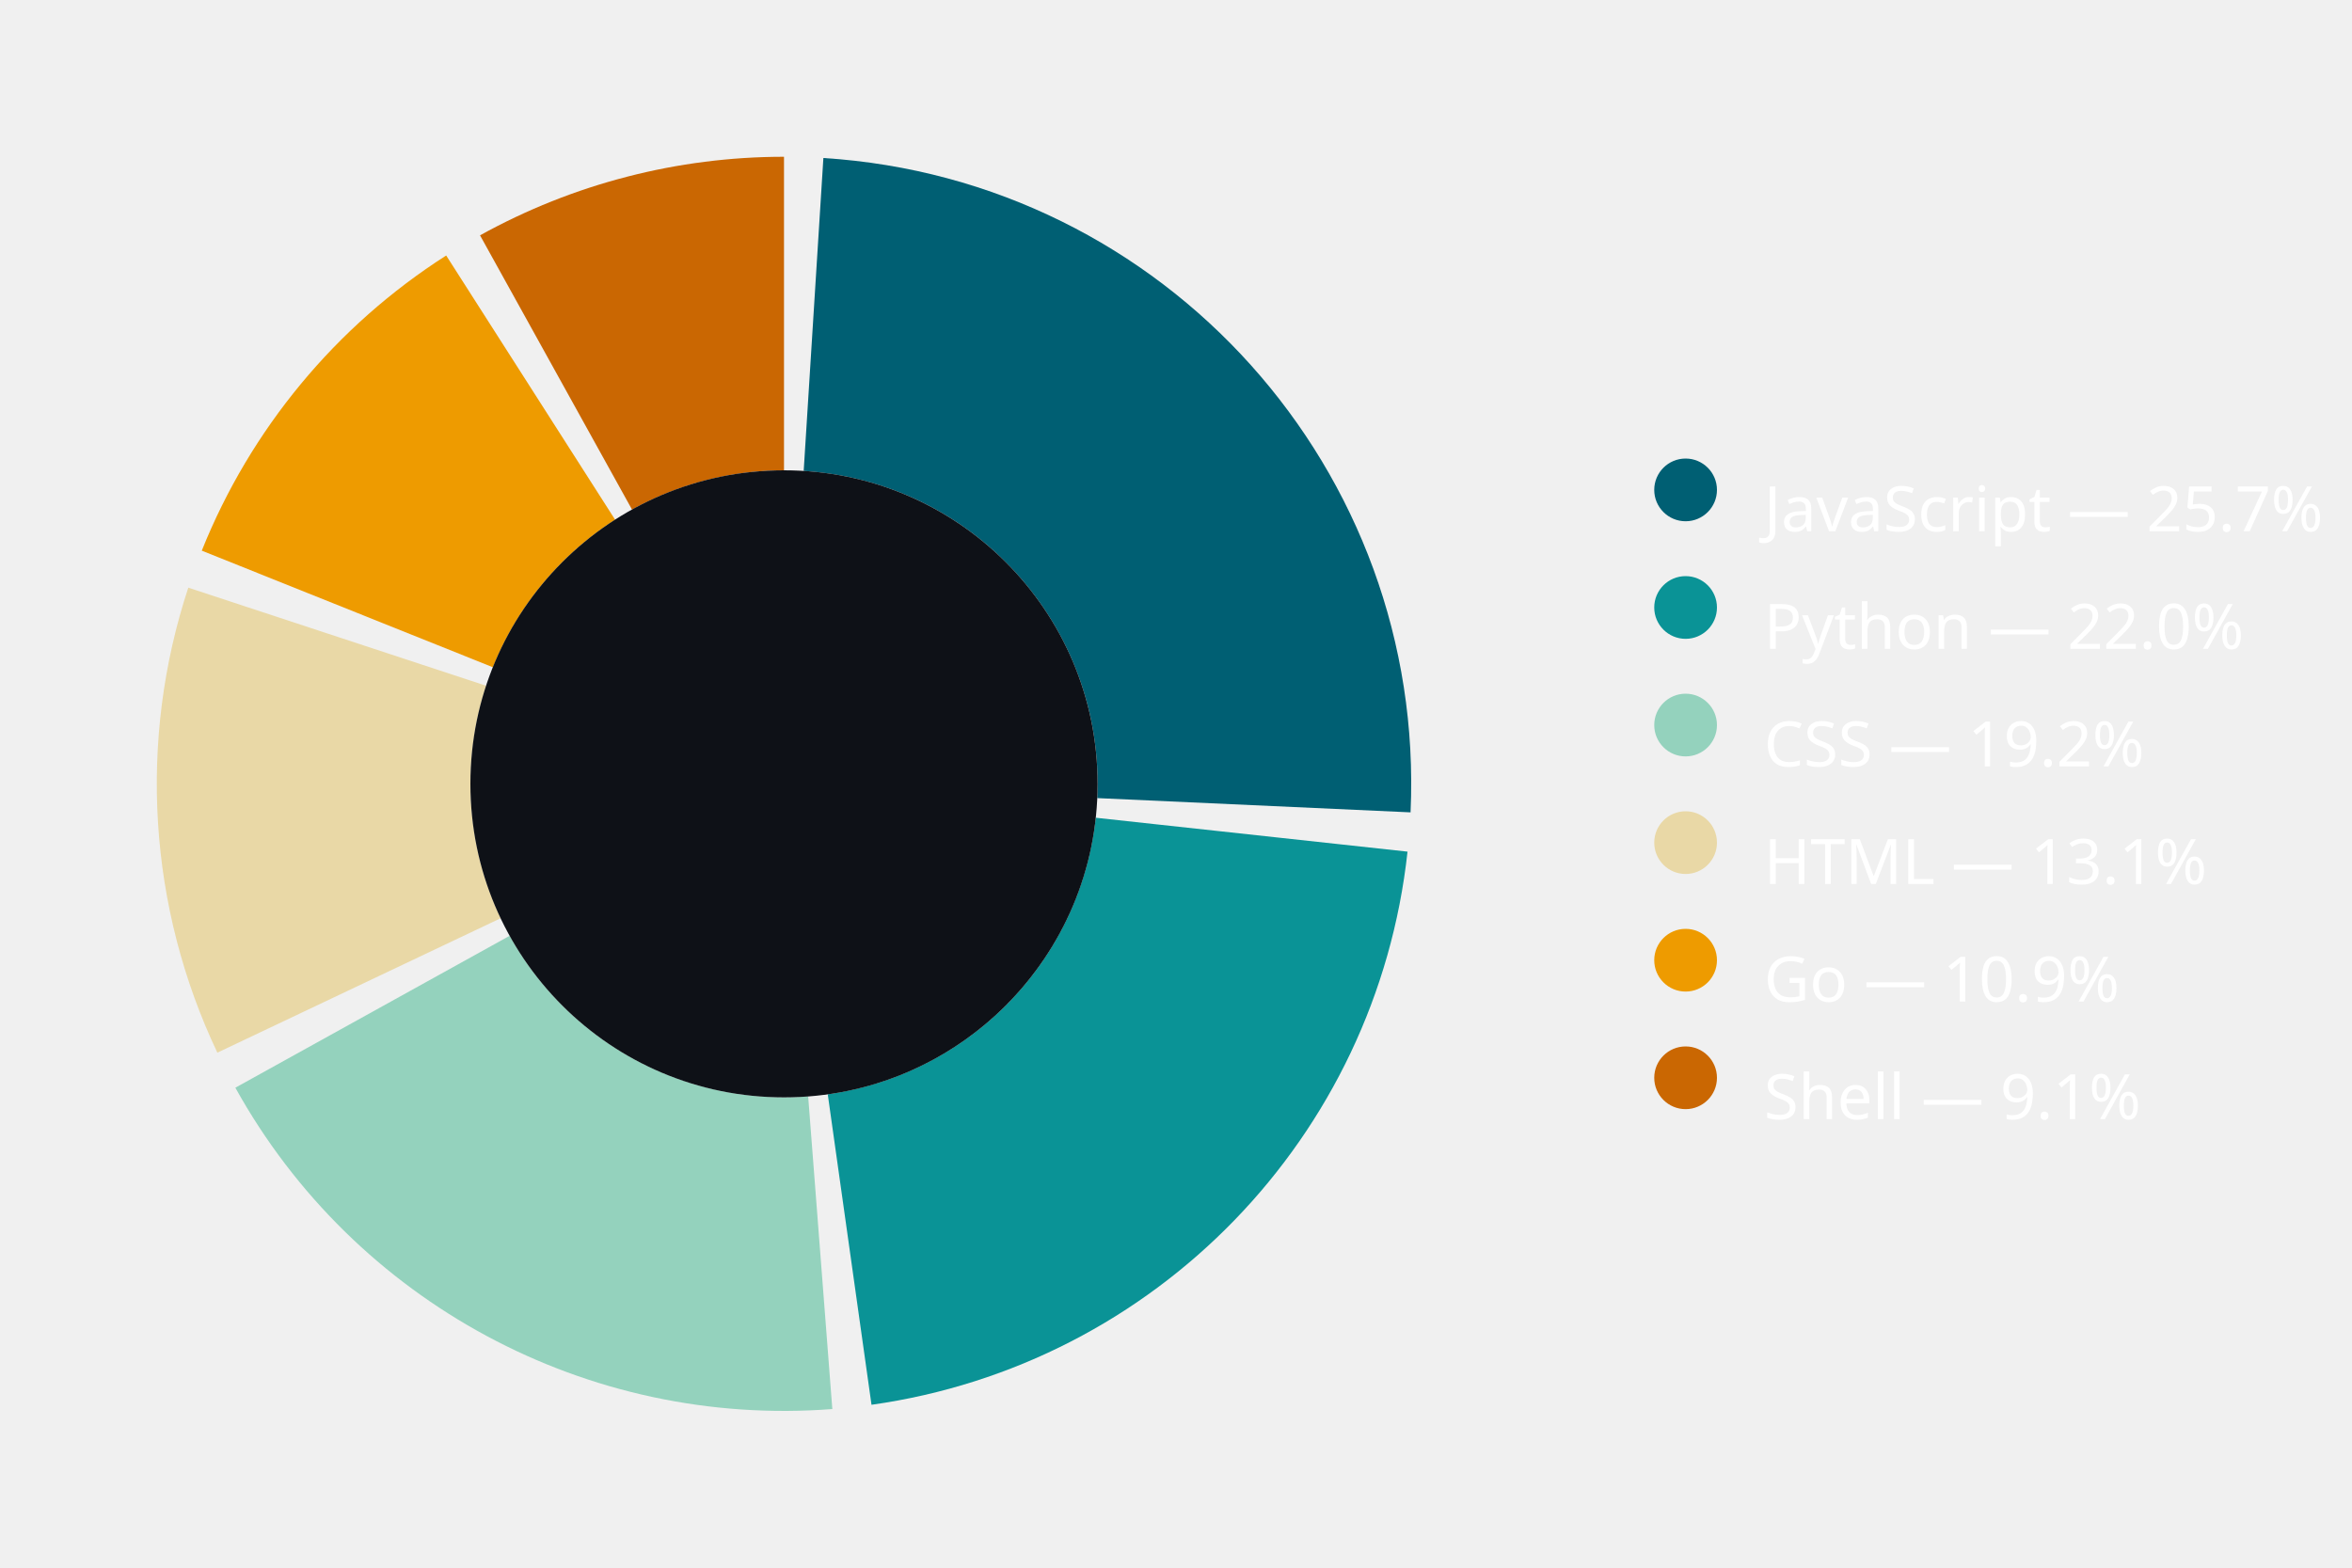
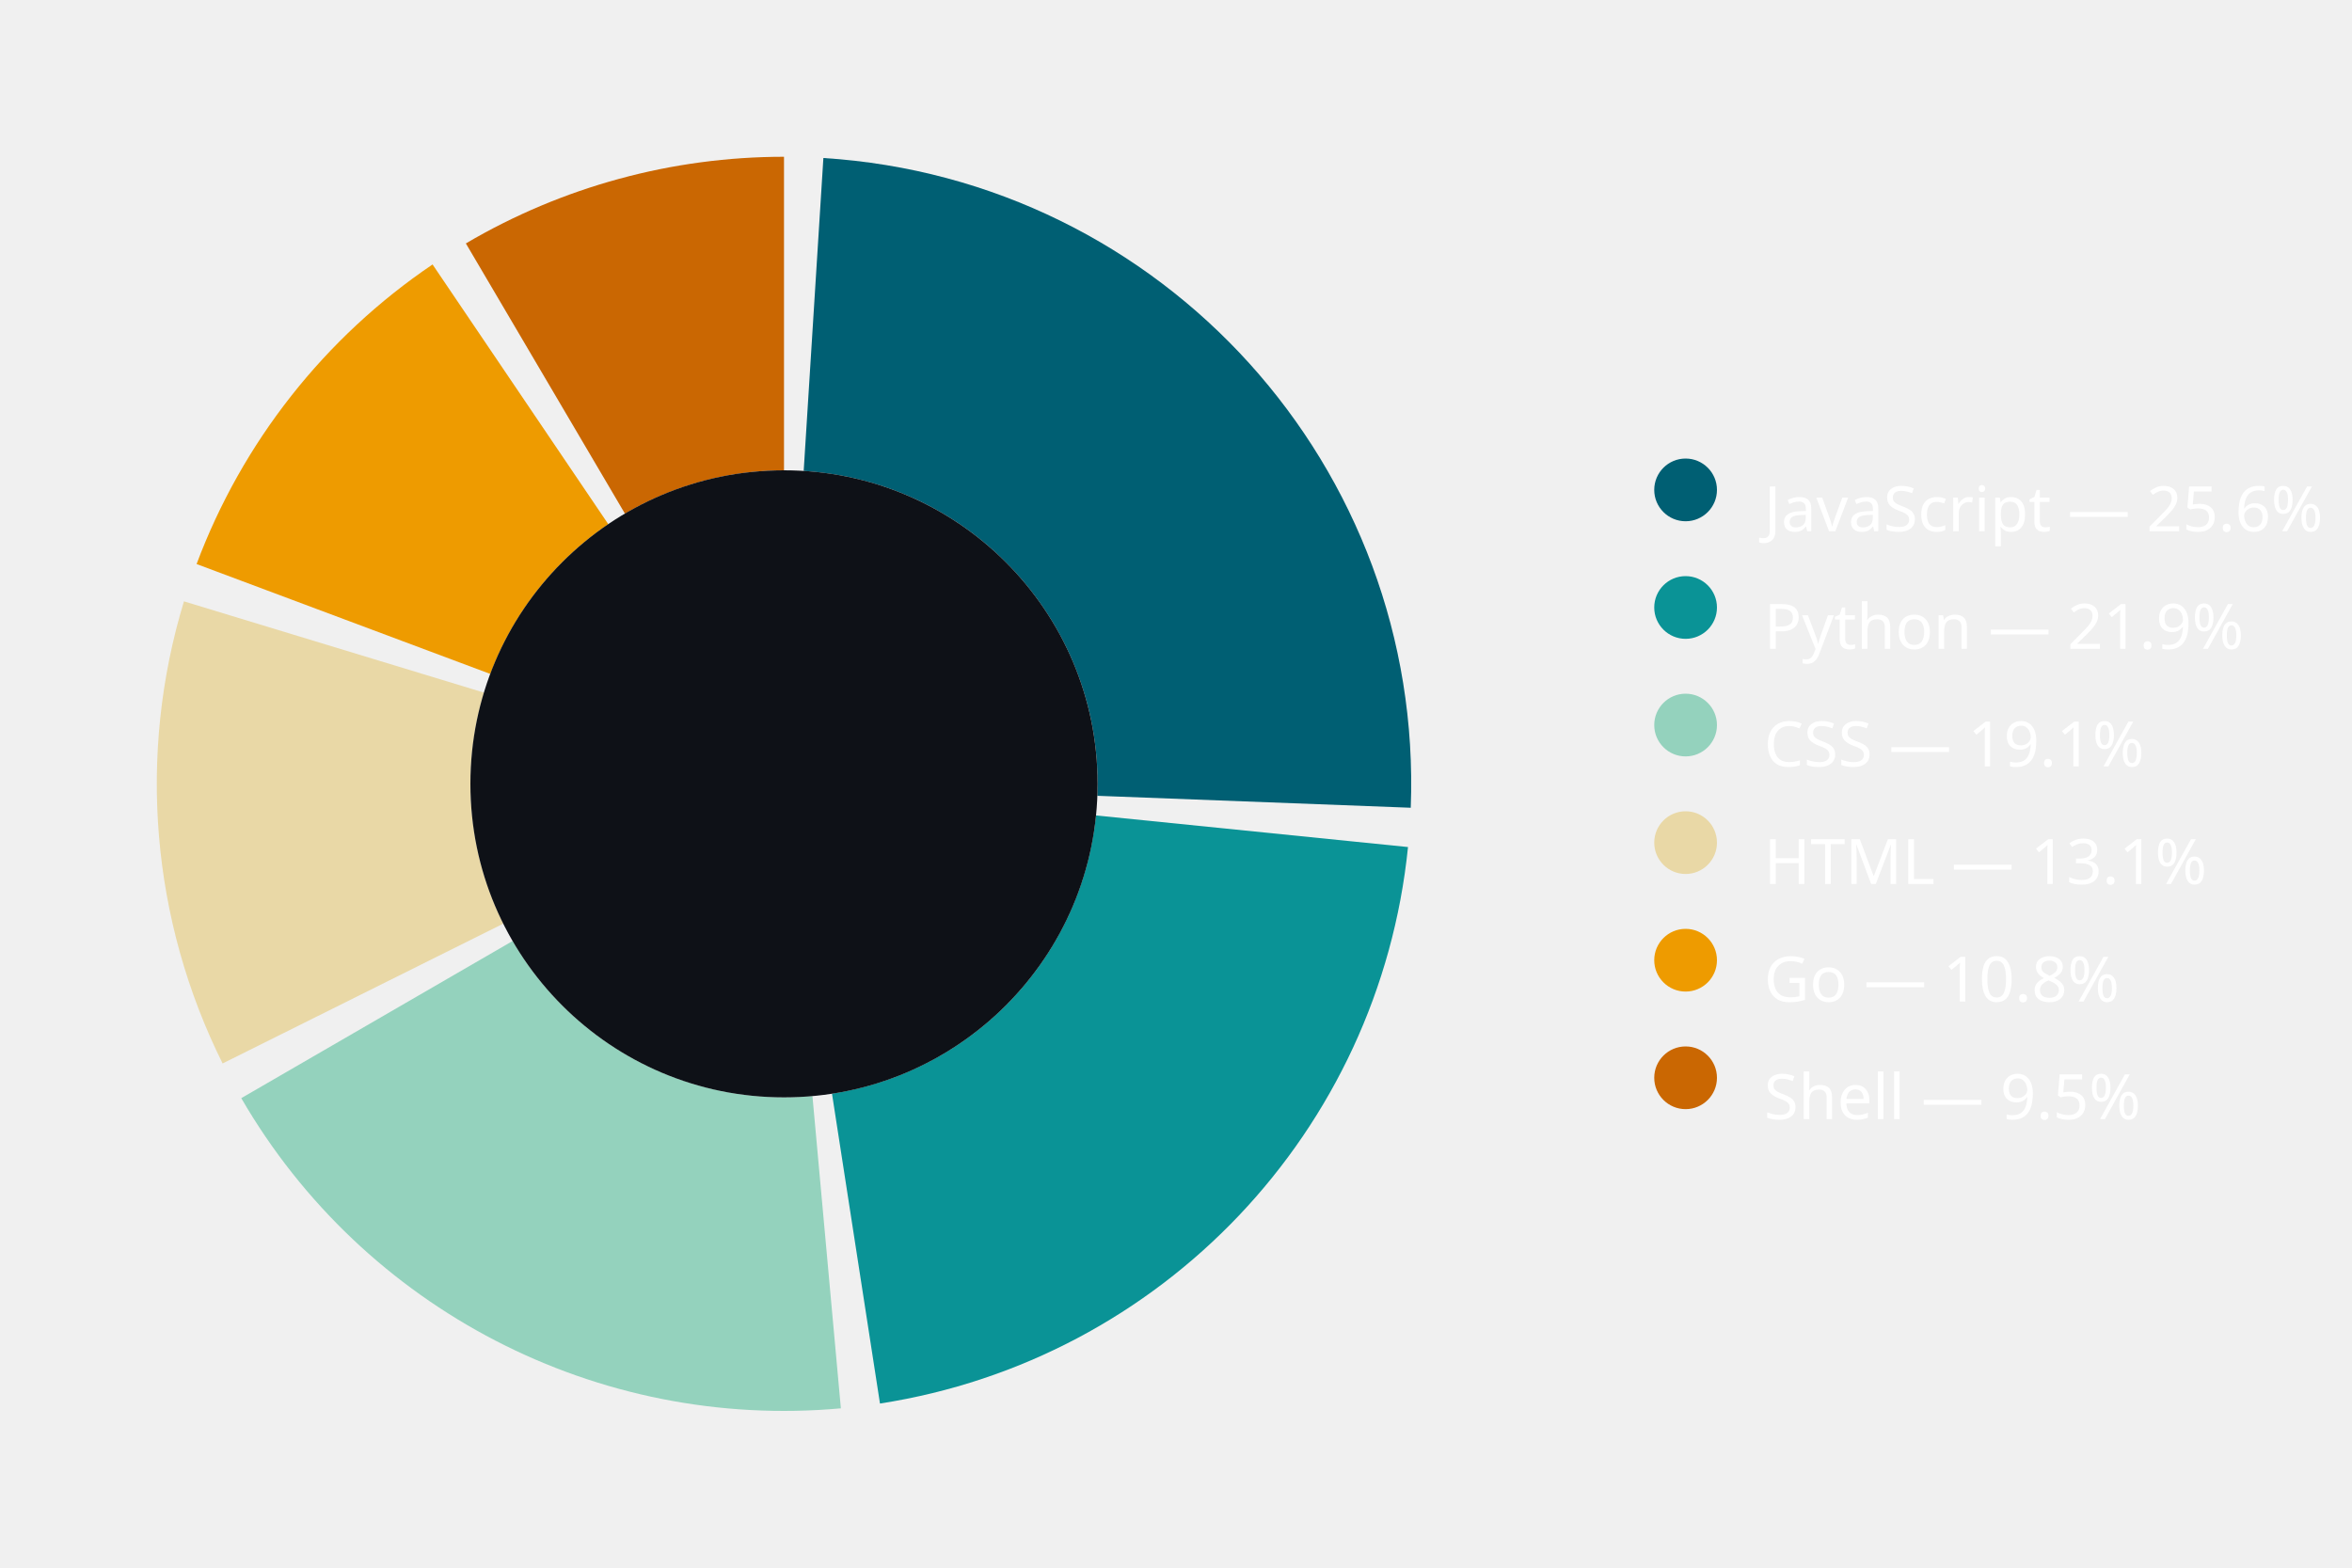
<svg xmlns="http://www.w3.org/2000/svg" width="450" height="300" role="img" aria-label="GitHub language stats donut chart">
  <g transform="translate(0,0)">
-     <path d="M 269.876 155.456 A 120 120 0 0 0 157.535 30.237 L 153.767 90.118 A 60 60 0 0 1 209.938 152.728 Z" fill="#005f73" />
-     <path d="M 166.742 268.826 A 120 120 0 0 0 269.297 162.973 L 209.648 156.486 A 60 60 0 0 1 158.371 209.413 Z" fill="#0a9396" />
-     <path d="M 45.03 208.148 A 120 120 0 0 0 159.247 269.643 L 154.624 209.822 A 60 60 0 0 1 97.515 179.074 Z" fill="#94d2bd" />
-     <path d="M 36.024 112.458 A 120 120 0 0 0 41.586 201.443 L 95.793 175.721 A 60 60 0 0 1 93.012 131.229 Z" fill="#e9d8a6" />
-     <path d="M 85.367 48.893 A 120 120 0 0 0 38.606 105.376 L 94.303 127.688 A 60 60 0 0 1 117.684 99.447 Z" fill="#ee9b00" />
-     <path d="M 150 30 A 120 120 0 0 0 91.843 45.034 L 120.922 97.517 A 60 60 0 0 1 150 90 Z" fill="#ca6702" />
+     <path d="M 269.913 154.574 A 120 120 0 0 0 157.535 30.237 L 153.767 90.118 A 60 60 0 0 1 209.956 152.287 Z" fill="#005f73" />
+     <path d="M 168.364 268.587 A 120 120 0 0 0 269.389 162.095 L 209.694 156.047 A 60 60 0 0 1 159.182 209.293 Z" fill="#0a9396" />
+     <path d="M 46.162 210.148 A 120 120 0 0 0 160.881 269.506 L 155.441 209.753 A 60 60 0 0 1 98.081 180.074 Z" fill="#94d2bd" />
+     <path d="M 35.194 115.078 A 120 120 0 0 0 42.591 203.509 L 96.295 176.755 A 60 60 0 0 1 92.597 132.539 Z" fill="#e9d8a6" />
+     <path d="M 82.759 50.608 A 120 120 0 0 0 37.613 107.938 L 93.807 128.969 A 60 60 0 0 1 116.38 100.304 Z" fill="#ee9b00" />
+     <path d="M 150 30 A 120 120 0 0 0 89.133 46.582 L 119.566 98.291 A 60 60 0 0 1 150 90 Z" fill="#ca6702" />
    <circle cx="150" cy="150" r="60" fill="#0E1117" />
  </g>
  <g transform="translate(315, 0)">
    <circle cx="7.5" cy="93.75" r="6" fill="#005f73" />
    <text x="22.5" y="97.5" font-family="sans-serif" font-size="12" fill="white" dominant-baseline="middle">
-         JavaScript — 25.7%
+         JavaScript — 25.6%
      </text>
    <circle cx="7.5" cy="116.25" r="6" fill="#0a9396" />
    <text x="22.5" y="120" font-family="sans-serif" font-size="12" fill="white" dominant-baseline="middle">
-         Python — 22.0%
+         Python — 21.9%
      </text>
    <circle cx="7.5" cy="138.75" r="6" fill="#94d2bd" />
    <text x="22.5" y="142.5" font-family="sans-serif" font-size="12" fill="white" dominant-baseline="middle">
-         CSS — 19.2%
+         CSS — 19.1%
      </text>
    <circle cx="7.5" cy="161.25" r="6" fill="#e9d8a6" />
    <text x="22.5" y="165" font-family="sans-serif" font-size="12" fill="white" dominant-baseline="middle">
        HTML — 13.1%
      </text>
    <circle cx="7.5" cy="183.75" r="6" fill="#ee9b00" />
    <text x="22.5" y="187.5" font-family="sans-serif" font-size="12" fill="white" dominant-baseline="middle">
-         Go — 10.9%
+         Go — 10.8%
      </text>
    <circle cx="7.5" cy="206.25" r="6" fill="#ca6702" />
    <text x="22.5" y="210" font-family="sans-serif" font-size="12" fill="white" dominant-baseline="middle">
-         Shell — 9.1%
+         Shell — 9.5%
      </text>
  </g>
</svg>
